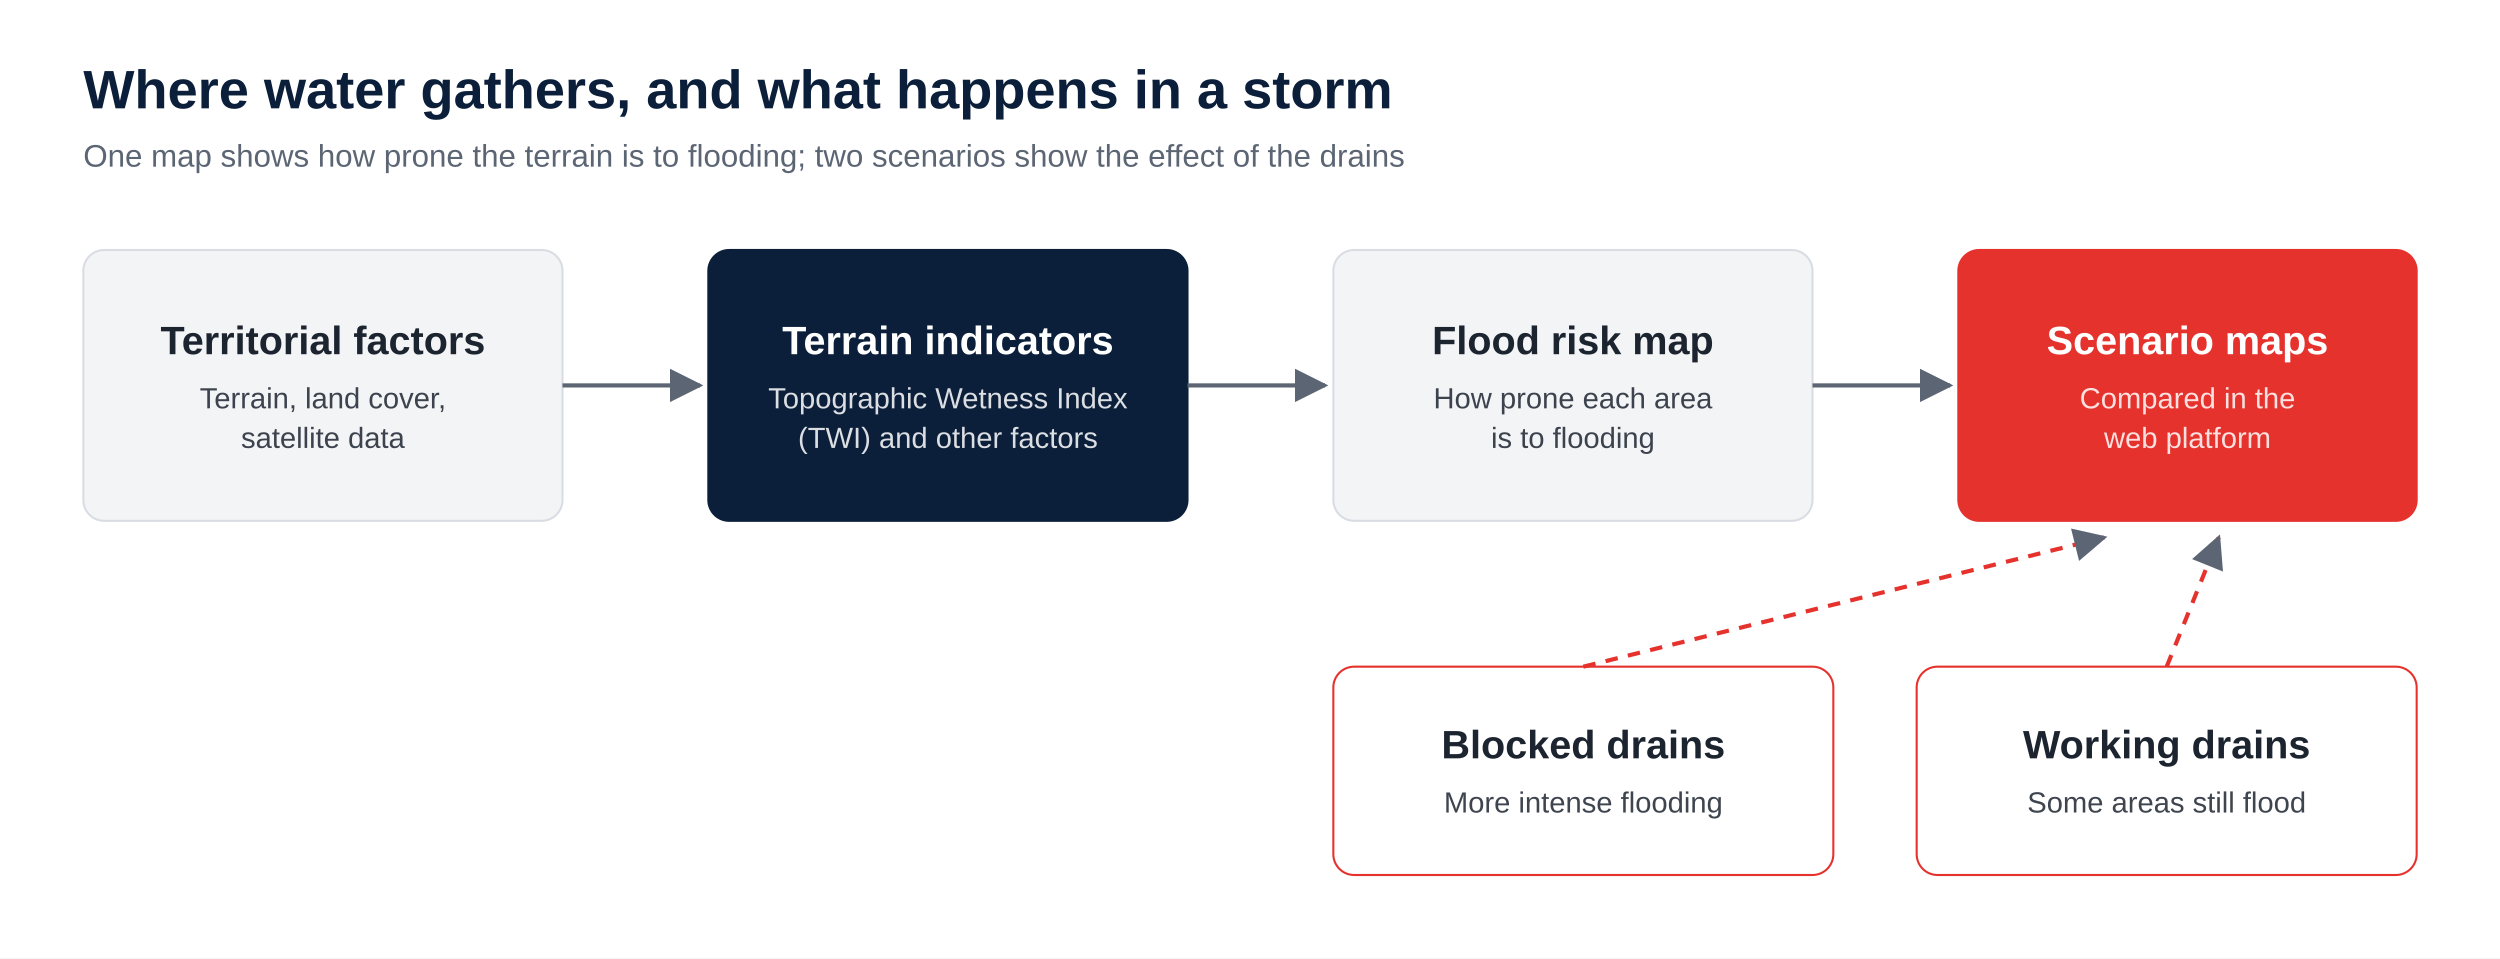
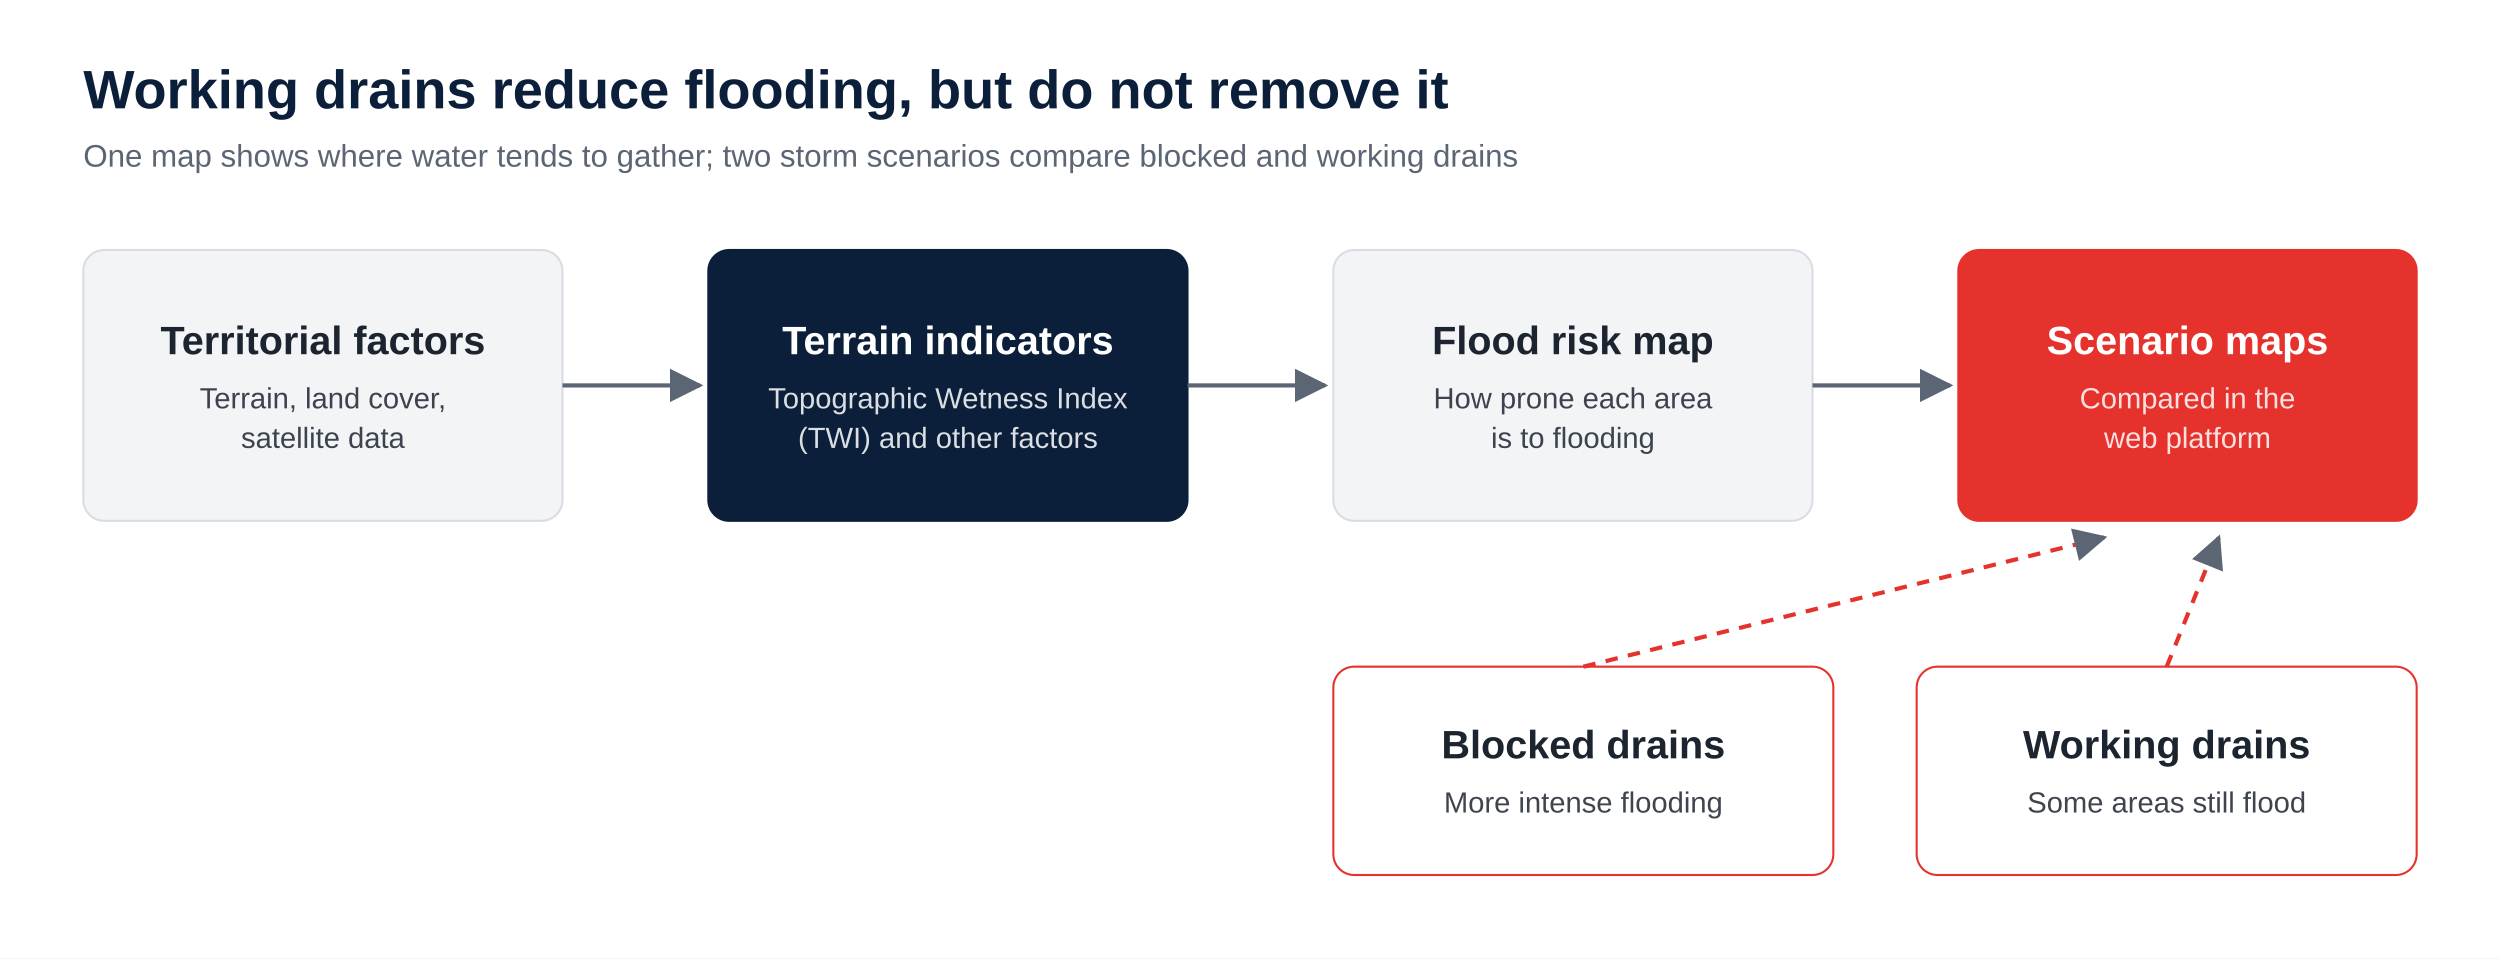
<svg xmlns="http://www.w3.org/2000/svg" viewBox="0 0 1200 460" font-family="Work Sans, Arial, sans-serif">
  <defs>
    <marker id="a" viewBox="0 0 10 10" refX="9" refY="5" markerWidth="8" markerHeight="8" orient="auto">
      <path d="M0 0L10 5L0 10z" fill="#5b6573" />
    </marker>
  </defs>
  <rect width="1200" height="460" fill="#ffffff" />
-   <text x="40" y="52" font-size="26" font-weight="700" fill="#0b1f3a">Where water gathers, and what happens in a storm</text>
-   <text x="40" y="80" font-size="15" fill="#5b6573">One map shows how prone the terrain is to flooding; two scenarios show the effect of the drains</text>
+   <text x="40" y="52" font-size="26" font-weight="700" fill="#0b1f3a">Working drains reduce flooding, but do not remove it</text>
+   <text x="40" y="80" font-size="15" fill="#5b6573">One map shows where water tends to gather; two storm scenarios compare blocked and working drains</text>
  <rect x="40" y="120" width="230" height="130" rx="10" fill="#f3f4f6" stroke="#d9dde3" />
  <text x="155" y="170" text-anchor="middle" font-size="19" font-weight="700" fill="#1c2430">Territorial factors</text>
  <text x="155" y="196" text-anchor="middle" font-size="14" fill="#1c2430" opacity=".85">Terrain, land cover,</text>
  <text x="155" y="215" text-anchor="middle" font-size="14" fill="#1c2430" opacity=".85">satellite data</text>
  <rect x="340" y="120" width="230" height="130" rx="10" fill="#0b1f3a" stroke="#0b1f3a" />
  <text x="455" y="170" text-anchor="middle" font-size="19" font-weight="700" fill="#ffffff">Terrain indicators</text>
  <text x="455" y="196" text-anchor="middle" font-size="14" fill="#ffffff" opacity=".85">Topographic Wetness Index</text>
  <text x="455" y="215" text-anchor="middle" font-size="14" fill="#ffffff" opacity=".85">(TWI) and other factors</text>
  <rect x="640" y="120" width="230" height="130" rx="10" fill="#f3f4f6" stroke="#d9dde3" />
  <text x="755" y="170" text-anchor="middle" font-size="19" font-weight="700" fill="#1c2430">Flood risk map</text>
  <text x="755" y="196" text-anchor="middle" font-size="14" fill="#1c2430" opacity=".85">How prone each area</text>
  <text x="755" y="215" text-anchor="middle" font-size="14" fill="#1c2430" opacity=".85">is to flooding</text>
  <rect x="940" y="120" width="220" height="130" rx="10" fill="#e5322d" stroke="#e5322d" />
  <text x="1050" y="170" text-anchor="middle" font-size="19" font-weight="700" fill="#ffffff">Scenario maps</text>
  <text x="1050" y="196" text-anchor="middle" font-size="14" fill="#ffffff" opacity=".85">Compared in the</text>
  <text x="1050" y="215" text-anchor="middle" font-size="14" fill="#ffffff" opacity=".85">web platform</text>
  <line x1="270" y1="185" x2="336" y2="185" stroke="#5b6573" stroke-width="2" marker-end="url(#a)" />
  <line x1="570" y1="185" x2="636" y2="185" stroke="#5b6573" stroke-width="2" marker-end="url(#a)" />
  <line x1="870" y1="185" x2="936" y2="185" stroke="#5b6573" stroke-width="2" marker-end="url(#a)" />
  <rect x="640" y="320" width="240" height="100" rx="10" fill="#ffffff" stroke="#e5322d" />
  <text x="760" y="364" text-anchor="middle" font-size="19" font-weight="700" fill="#1c2430">Blocked drains</text>
  <text x="760" y="390" text-anchor="middle" font-size="14" fill="#1c2430" opacity=".85">More intense flooding</text>
  <rect x="920" y="320" width="240" height="100" rx="10" fill="#ffffff" stroke="#e5322d" />
  <text x="1040" y="364" text-anchor="middle" font-size="19" font-weight="700" fill="#1c2430">Working drains</text>
  <text x="1040" y="390" text-anchor="middle" font-size="14" fill="#1c2430" opacity=".85">Some areas still flood</text>
  <line x1="760" y1="320" x2="1010" y2="258" stroke="#e5322d" stroke-width="2" stroke-dasharray="6 5" marker-end="url(#a)" />
  <line x1="1040" y1="320" x2="1065" y2="258" stroke="#e5322d" stroke-width="2" stroke-dasharray="6 5" marker-end="url(#a)" />
</svg>
